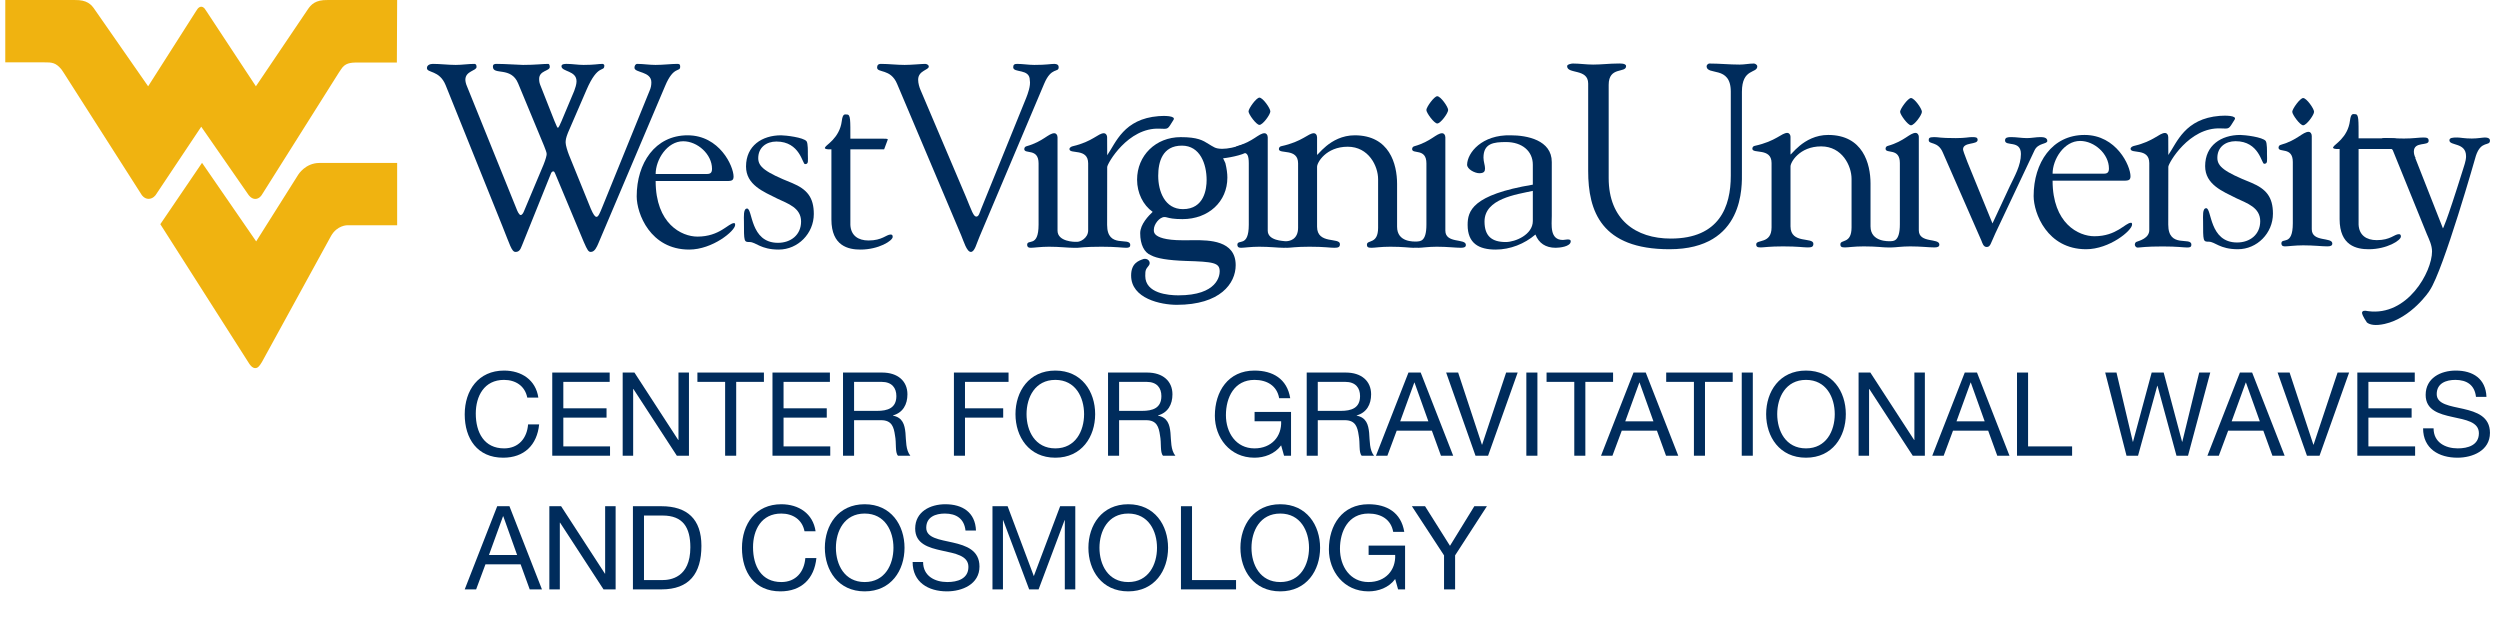
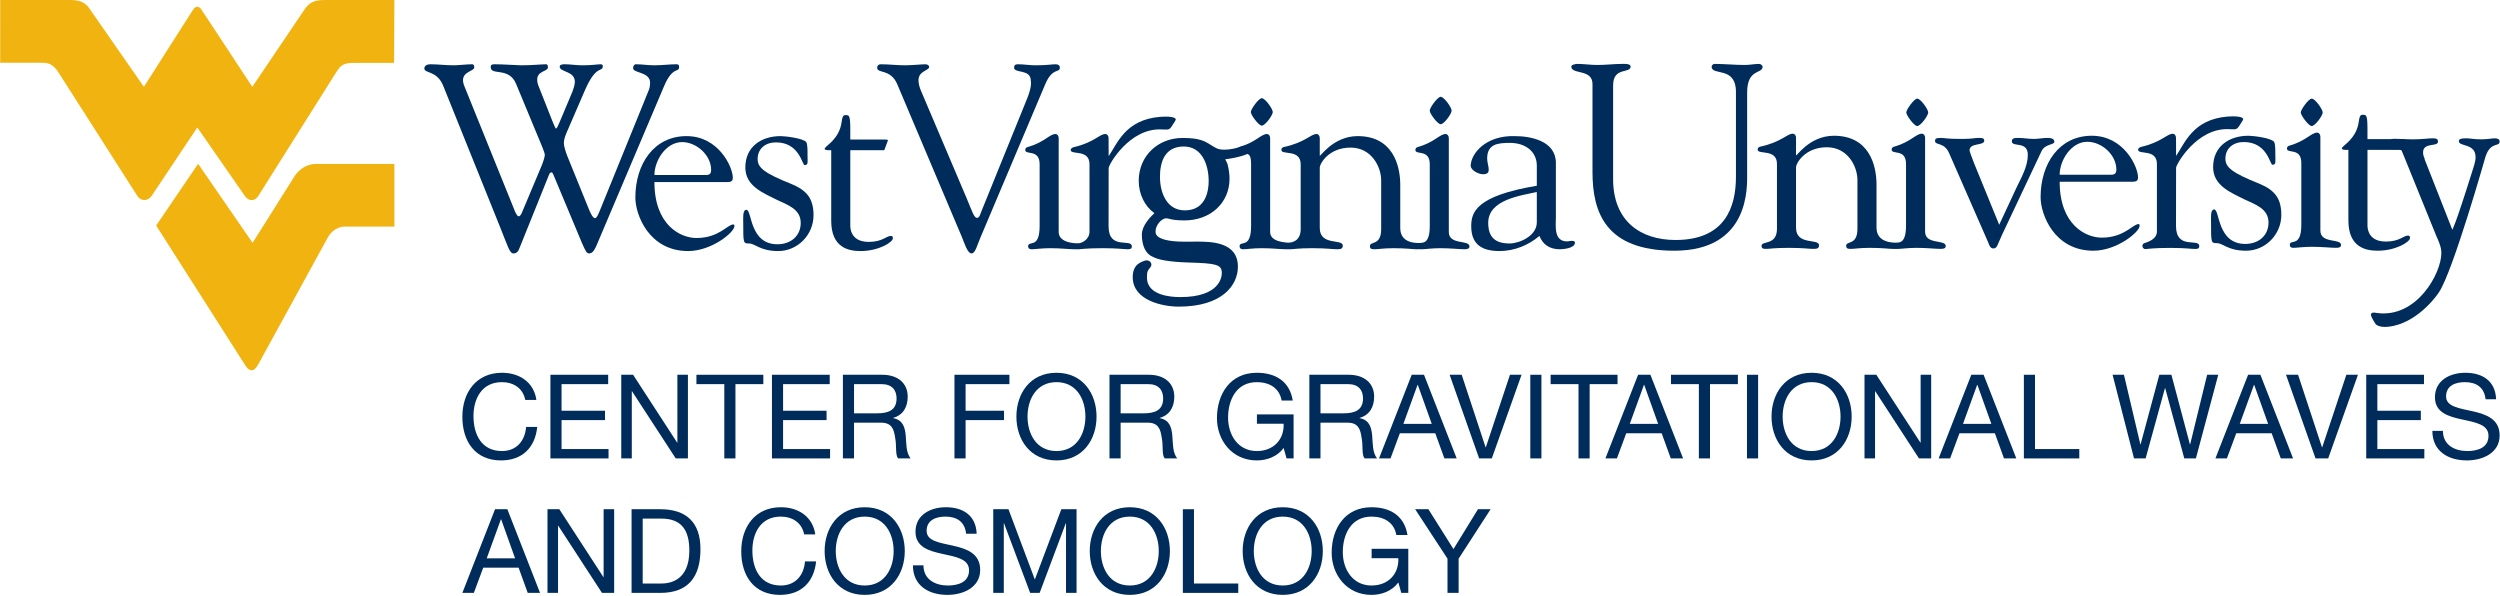
- <svg xmlns="http://www.w3.org/2000/svg" width="491" height="122" viewBox="0 0 491 122" version="1.1" role="img" aria-labelledby="title description">
+ <svg xmlns="http://www.w3.org/2000/svg" width="488.1" height="116.2" viewBox="1 0 488.1 116.2" version="1.1" role="img" aria-labelledby="title description">
  <defs>
    <clipPath id="clip-0">
      <path clip-rule="nonzero" d="M 1.035 0 L 78 0 L 78 40 L 1.035 40 Z M 1.035 0 " />
    </clipPath>
  </defs>
  <g>
    <g fill="#F0B310">
      <g clip-path="url(#clip-0)">
        <path fill-rule="nonzero" fill="#F0B310" fill-opacity="1" d="M 78 -0.004 L 65.117 -0.004 L 64.34 0.004 C 61.965 -0.035 61.098 0.852 60.387 1.945 L 50.258 16.949 L 40.574 2.246 L 40.25 1.766 C 40.25 1.766 39.988 1.336 39.523 1.32 L 39.52 1.32 C 39.055 1.336 38.789 1.766 38.789 1.766 L 38.465 2.246 L 29.094 16.949 L 18.652 1.945 C 17.941 0.852 17.078 -0.035 14.699 0.004 L 13.926 -0.004 L 1.039 -0.004 L 1.035 12.246 L 8.625 12.246 C 10.223 12.23 10.961 12.305 12.059 13.621 L 12.512 14.289 L 27.828 38.277 C 27.828 38.277 28.324 39.051 29.172 39.055 C 30.082 39.059 30.59 38.273 30.59 38.273 L 39.52 24.891 L 39.523 24.891 L 48.797 38.254 C 48.797 38.254 49.32 39.051 50.105 39.07 C 50.953 39.09 51.418 38.273 51.418 38.273 L 66.531 14.289 L 66.98 13.621 C 67.766 12.395 68.754 12.266 70.348 12.281 L 77.945 12.277 L 78 -0.004 " />
      </g>
      <path fill-rule="nonzero" fill="#F0B310" fill-opacity="1" d="M 58.57 34.312 L 50.312 47.41 L 39.68 31.98 L 31.488 44.031 L 48.75 71.113 C 49.348 72.129 49.82 72.285 50.059 72.293 C 50.582 72.316 50.887 72.035 51.449 71.09 L 65.008 46.355 C 66.211 44.211 68.227 44.238 68.227 44.238 L 78 44.238 L 78 32.004 L 62.738 32.004 C 59.961 32.004 58.57 34.312 58.57 34.312 " />
    </g>
    <g fill="#002C5C">
      <path d="M 98.695 44.477 C 100.121 47.996 100.48 49.477 101.242 49.477 C 101.805 49.477 102.164 49.223 102.52 48.203 L 108.23 34.02 C 108.387 33.664 108.59 33.664 108.695 33.664 C 108.848 33.664 108.945 33.867 109.051 34.125 L 114.66 47.535 C 115.375 49.168 115.578 49.477 116.039 49.477 C 116.801 49.477 117.211 48.508 117.52 47.793 L 130.629 16.883 C 132.309 12.848 133.586 14.23 133.586 13.105 C 133.586 12.547 133.332 12.547 132.973 12.547 C 131.801 12.547 130.27 12.75 128.738 12.75 C 127.516 12.75 126.344 12.547 125.168 12.547 C 124.812 12.547 124.609 12.898 124.609 13.309 C 124.609 14.332 127.926 13.973 127.926 16.168 C 127.926 16.777 127.82 17.289 127.566 17.852 L 118.281 40.703 C 117.824 41.828 117.52 42.59 117.16 42.59 C 116.855 42.59 116.551 42.18 116.039 41.008 L 111.754 30.449 C 111.449 29.684 111.09 28.512 111.09 28 C 111.09 27.543 111.141 27.082 111.551 26.062 L 115.168 17.699 C 117.465 12.34 118.691 14.281 118.691 12.848 C 118.691 12.699 118.488 12.547 118.332 12.547 C 117.465 12.547 116.855 12.75 114.609 12.75 C 113.488 12.75 112.418 12.547 111.293 12.547 C 110.988 12.547 110.273 12.547 110.273 13.004 C 110.273 14.125 113.281 13.82 113.23 16.012 C 113.23 16.523 112.977 17.34 112.777 17.852 L 110.273 23.816 C 109.969 24.531 109.715 25.094 109.559 25.094 C 109.457 25.094 109.305 24.738 108.898 23.77 L 106.242 17.035 C 105.988 16.422 105.887 16.117 105.887 15.504 C 105.887 13.82 107.977 13.973 107.977 13.152 C 107.977 12.848 107.879 12.547 107.672 12.547 C 106.551 12.547 105.172 12.75 102.727 12.75 C 102.012 12.75 99.305 12.547 97.57 12.547 C 97.113 12.547 96.809 12.594 96.809 13.105 C 96.809 14.84 100.375 13.004 101.758 16.371 L 106.859 28.664 C 107.113 29.324 107.367 29.938 107.367 30.246 C 107.367 30.551 107.164 31.316 106.754 32.336 L 102.98 41.316 C 102.777 41.875 102.52 42.234 102.266 42.234 C 101.957 42.234 101.602 41.469 101.398 40.906 L 91.707 16.93 C 91.5 16.473 91.398 15.961 91.398 15.656 C 91.398 13.922 93.594 13.922 93.594 13.152 C 93.594 12.801 93.492 12.547 93.184 12.547 C 91.961 12.547 90.738 12.75 89.512 12.75 C 88.035 12.75 86.5 12.547 85.023 12.547 C 84.512 12.547 83.848 12.75 83.848 13.363 C 83.848 14.383 86.301 13.719 87.523 16.727 L 98.695 44.477 " fill-rule="nonzero" />
      <path d="M 142.34 35.551 C 143.508 35.551 144.074 35.602 144.074 34.684 C 144.074 32.641 141.32 26.574 135.043 26.574 C 128.668 26.574 125.047 32.031 125.047 38.562 C 125.047 41.926 127.699 49.016 135.352 49.016 C 139.941 49.016 144.383 45.344 144.383 44.176 C 144.383 44.02 144.383 43.816 144.176 43.816 C 143.055 43.816 141.371 46.469 136.984 46.469 C 133.871 46.469 128.77 43.969 128.77 35.551 Z M 128.77 34.172 C 128.77 31.367 131.012 27.742 134.18 27.742 C 136.984 27.742 139.84 30.297 139.84 33.152 C 139.84 33.918 139.535 34.172 138.816 34.172 L 128.77 34.172 " fill-rule="evenodd" />
      <path d="M 152.691 39.02 C 154.73 39.988 157.332 40.809 157.332 43.508 C 157.332 46.16 155.293 47.691 152.789 47.691 C 147.281 47.691 147.848 40.957 146.727 40.957 C 145.961 40.957 146.109 42.59 146.109 43.457 C 146.109 47.488 146.109 47.535 147.23 47.535 C 148.457 47.535 149.375 49.016 152.945 49.016 C 156.719 49.016 159.832 45.852 159.832 42.031 C 159.832 38.766 158.508 37.18 155.598 35.957 C 150.242 33.82 148.918 32.746 148.918 31.062 C 148.918 28.973 150.5 27.797 152.488 27.797 C 157.129 27.797 157.59 32.234 158.098 32.234 C 158.863 32.234 158.66 31.621 158.66 30.246 C 158.66 29.891 158.711 28.152 158.406 27.742 C 157.793 26.98 154.273 26.574 153.406 26.574 C 149.68 26.574 146.52 28.613 146.52 32.695 C 146.52 36.316 149.938 37.641 152.691 39.02 " fill-rule="nonzero" />
      <path d="M 163.289 43.102 C 163.289 48.355 166.656 49.016 169.004 49.016 C 172.574 49.016 175.328 47.281 175.328 46.516 C 175.328 46.109 175.125 46.062 174.922 46.062 C 174.055 46.062 173.289 47.23 170.582 47.23 C 168.543 47.23 167.117 46.262 167.012 44.176 L 167.012 29.324 L 173.645 29.324 L 174.34 27.461 C 174.492 27.207 173.902 27.238 172.621 27.238 L 167.012 27.238 C 167.012 23.562 167.062 22.492 166.352 22.492 C 165.941 22.492 165.523 22.203 165.324 23.781 C 164.898 27.172 162.137 28.5 162.105 28.895 C 162.379 28.625 161.164 29.441 163.289 29.324 L 163.289 43.102 " fill-rule="evenodd" />
      <path d="M 188.793 46.262 C 189.25 47.332 189.863 49.477 190.68 49.477 C 191.441 49.477 191.801 47.793 192.363 46.516 L 205.062 16.473 C 206.492 13.055 207.922 14.332 207.922 13.207 C 207.922 12.75 207.613 12.547 207.055 12.547 C 206.336 12.547 205.574 12.75 203.129 12.75 C 202.004 12.75 200.883 12.547 199.758 12.547 C 199.246 12.547 198.992 12.699 198.992 13.207 C 198.992 14.383 202.254 13.41 202.254 15.758 C 202.461 16.832 201.848 18.461 201.543 19.227 L 192.668 41.113 C 192.41 41.723 192.258 42.539 191.75 42.539 C 191.184 42.539 190.832 41.367 189.711 38.664 L 180.781 17.645 C 180.578 17.188 180.324 16.371 180.324 15.656 C 180.324 13.82 182.465 13.77 182.41 13.055 C 182.41 12.75 182.008 12.547 181.699 12.547 C 180.988 12.547 179.047 12.75 177.668 12.75 C 176.141 12.75 174.559 12.547 172.977 12.547 C 172.516 12.547 172.262 12.801 172.262 13.258 C 172.262 14.383 174.918 13.41 176.191 16.473 L 188.793 46.262 " fill-rule="nonzero" />
      <path d="M 247.352 19.172 C 246.738 19.172 245.211 21.316 245.211 21.879 C 245.211 22.438 246.738 24.531 247.352 24.531 C 248.016 24.531 249.496 22.492 249.496 21.879 C 249.496 21.262 248.016 19.172 247.352 19.172 " fill-rule="nonzero" />
      <path d="M 282.277 18.898 C 281.668 18.898 280.137 21.043 280.137 21.602 C 280.137 22.164 281.668 24.254 282.277 24.254 C 282.941 24.254 284.418 22.215 284.418 21.602 C 284.418 20.992 282.941 18.898 282.277 18.898 " fill-rule="nonzero" />
      <path d="M 301.047 43.406 C 301.047 46.109 297.578 47.535 295.742 47.535 C 293.035 47.535 291.559 46.418 291.559 43.508 C 291.559 39.02 297.781 38.203 301.047 37.488 Z M 301.047 36.266 C 289.109 38.254 288.242 41.469 288.242 44.176 C 288.242 47.793 290.434 49.016 293.754 49.016 C 296.609 49.016 299.414 47.895 301.559 46.062 C 302.219 47.742 303.543 48.664 305.535 48.664 C 306.25 48.664 308.492 48.457 308.492 47.387 C 308.492 47.027 308.086 47.027 307.832 47.027 C 307.625 47.027 307.168 47.129 306.961 47.129 C 304.309 47.129 304.77 44.121 304.77 42.387 L 304.77 31.824 C 304.77 27.492 299.871 26.574 296.711 26.574 C 291.051 26.422 288.195 29.992 288.137 32.336 C 288.137 33.254 289.672 34.02 290.539 34.02 C 291.512 34.02 291.66 33.613 291.66 33.055 C 291.66 32.488 291.355 31.723 291.355 30.961 C 291.355 28.152 293.34 27.898 295.789 27.898 C 298.953 27.898 301.047 29.684 301.047 32.336 L 301.047 36.266 " fill-rule="evenodd" />
      <path d="M 211.477 47.488 C 211.043 47.535 207.699 47.469 207.699 45.297 L 207.699 26.98 C 207.699 26.473 207.395 26.164 207.09 26.164 C 205.914 26.164 204.895 27.797 201.629 28.715 C 201.375 28.766 201.168 28.973 201.168 29.277 C 201.168 30.348 203.977 29.02 203.977 32.082 L 203.977 44.121 C 203.977 48.762 201.73 46.824 201.73 48.102 C 201.781 48.609 202.086 48.664 202.496 48.664 C 203.059 48.664 204.383 48.457 206.016 48.457 C 208.105 48.457 209.688 48.664 210.758 48.664 C 210.977 48.664 211.176 48.652 211.328 48.664 C 211.496 48.652 211.496 48.664 211.672 48.664 C 212.031 48.664 212.945 48.457 216.367 48.457 C 219.223 48.457 220.445 48.664 221.16 48.664 C 221.723 48.664 221.977 48.559 221.977 48.102 C 221.977 46.469 217.438 48.918 217.438 44.176 L 217.453 32.805 C 217.453 32.145 221.516 24.996 227.73 25.27 C 229.57 25.352 229.27 25.441 230.48 23.535 C 230.996 22.715 228.613 22.719 227.551 22.809 C 220.691 23.352 219.16 28.027 217.453 30.492 L 217.453 30.391 L 217.438 26.98 C 217.438 26.473 217.129 26.164 216.824 26.164 C 215.648 26.164 214.633 27.797 210.703 28.715 C 210.445 28.766 210.039 28.973 210.039 29.277 C 210.039 30.348 213.715 29.02 213.715 32.082 L 213.715 45.242 C 213.715 46.84 212.016 47.578 211.477 47.488 " fill-rule="evenodd" />
      <path d="M 278.207 47.441 C 277.707 47.43 274.387 47.633 274.387 44.531 L 274.387 36.113 C 274.387 32.234 272.902 26.574 266.07 26.574 C 261.121 26.574 258.57 30.961 258.672 30.348 L 258.672 26.98 C 258.672 26.473 258.367 26.164 258.062 26.164 C 256.887 26.164 255.867 27.797 251.629 28.715 C 251.379 28.766 251.172 28.973 251.172 29.277 C 251.172 30.348 254.945 29.02 254.945 32.082 L 254.945 44.734 C 254.945 47.086 253.215 47.402 252.445 47.379 C 252.105 47.312 248.984 47.301 248.984 45.297 L 248.984 26.98 C 248.984 26.473 248.68 26.164 248.375 26.164 C 247.199 26.164 246.18 27.797 242.914 28.715 C 242.66 28.766 242.027 30.484 242.328 30.449 C 244 30.262 245.262 29.02 245.262 32.082 L 245.262 44.121 C 245.262 48.762 243.016 46.824 243.016 48.102 C 243.07 48.609 243.375 48.664 243.777 48.664 C 244.344 48.664 245.664 48.457 247.301 48.457 C 249.395 48.457 250.973 48.664 252.043 48.664 C 252.18 48.664 252.406 48.676 252.516 48.66 C 252.598 48.668 252.758 48.664 252.855 48.664 C 253.469 48.664 254.488 48.457 257.191 48.457 C 260.152 48.457 261.172 48.664 262.039 48.664 C 262.801 48.664 263.164 48.559 263.164 47.945 C 263.164 46.57 258.672 48.047 258.672 44.531 L 258.672 32.797 C 258.617 31.98 260.41 28.816 264.691 28.816 C 268.82 28.816 270.66 32.641 270.66 35.191 L 270.66 44.734 C 270.66 48.047 268.465 47.027 268.465 48.047 C 268.465 48.559 268.719 48.664 269.387 48.664 C 270.047 48.664 271.121 48.457 273.062 48.457 C 275.559 48.457 276.836 48.664 277.496 48.664 C 277.742 48.664 277.906 48.664 278.113 48.656 C 278.285 48.664 278.457 48.664 278.668 48.664 C 279.23 48.664 280.555 48.457 282.188 48.457 C 284.281 48.457 285.859 48.664 286.93 48.664 C 287.594 48.664 287.898 48.508 287.898 48.102 C 287.898 46.773 283.867 47.895 283.867 45.297 L 283.867 26.98 C 283.867 26.473 283.562 26.164 283.258 26.164 C 282.086 26.164 281.066 27.797 277.797 28.715 C 277.543 28.766 277.34 28.973 277.34 29.277 C 277.34 30.348 280.148 29.02 280.148 32.082 L 280.148 44.121 C 280.148 47.574 278.863 47.359 278.207 47.441 " fill-rule="nonzero" />
      <path d="M 245.121 28.73 C 244.898 28.363 244.379 28.359 244.211 28.355 L 244.094 28.379 C 242.516 28.941 241.156 29.227 240.043 29.227 C 239.414 29.227 238.863 29.129 238.516 28.945 C 238.09 28.73 237.742 28.512 237.406 28.301 C 236.238 27.566 235.23 26.934 231.883 26.934 C 227.004 26.934 223.324 30.527 223.324 35.293 C 223.324 37.887 224.488 40.266 226.383 41.613 C 225.629 42.328 223.934 44.031 223.934 45.801 C 223.934 48.027 224.727 49.609 226.059 50.133 C 227.199 50.758 229.418 51.125 232.844 51.246 C 238.363 51.406 239.547 51.602 239.547 53.297 C 239.547 54.082 239.152 58.004 231.426 58.004 C 229.473 58.004 224.93 57.629 224.93 54.199 C 224.93 53.023 225.016 52.914 225.629 52.145 C 225.816 51.902 225.852 51.602 225.719 51.328 C 225.57 51.02 225.242 50.832 224.863 50.832 C 224.793 50.832 224.719 50.836 224.594 50.863 C 223.621 51.195 222.152 51.695 222.152 54.113 C 222.152 58.664 228.016 59.867 231.121 59.867 C 239.656 59.867 242.688 55.668 242.688 52.074 C 242.688 47.172 237.391 47.172 234.543 47.172 C 234.148 47.172 233.762 47.176 233.375 47.184 C 233.004 47.188 232.645 47.188 232.293 47.188 C 228.762 47.188 227.426 46.566 226.926 46.047 C 226.594 45.699 226.605 45.367 226.617 45.082 C 226.617 44.066 227.703 42.625 228.719 42.625 C 228.898 42.625 229.043 42.664 229.27 42.723 C 229.746 42.844 230.469 43.035 232.242 43.035 C 237.348 43.035 241.055 39.609 241.055 34.883 C 241.055 34.059 240.934 33.148 240.664 32.035 C 240.574 31.828 240.484 31.641 240.406 31.48 C 240.336 31.348 240.27 31.211 240.215 31.09 C 241.953 30.91 244.941 30.211 245.043 29.625 C 245.137 29.438 245.32 29.066 245.121 28.73 Z M 232.328 41.074 C 228.746 41.074 227.473 37.551 227.473 34.535 C 227.473 31.828 228.277 28.602 232.125 28.602 C 235.715 28.602 236.98 32.234 236.98 35.352 C 236.98 37.07 236.527 41.074 232.328 41.074 " fill-rule="nonzero" />
      <path d="M 419.633 47.488 C 419.316 47.566 419.012 48.273 419.684 48.609 C 419.879 48.707 419.582 48.602 419.734 48.609 C 419.898 48.602 419.898 48.609 420.078 48.609 C 420.438 48.609 421.352 48.402 424.77 48.402 C 427.629 48.402 428.852 48.609 429.57 48.609 C 430.125 48.609 430.383 48.508 430.383 48.047 C 430.383 46.418 425.844 48.863 425.844 44.121 L 425.859 32.754 C 425.859 32.094 429.918 24.945 436.137 25.219 C 437.977 25.301 437.676 25.383 438.887 23.48 C 439.402 22.664 437.023 22.668 435.953 22.754 C 429.098 23.301 427.57 27.973 425.859 30.441 L 425.859 30.336 L 425.844 26.93 C 425.844 26.418 425.539 26.113 425.23 26.113 C 424.059 26.113 423.039 27.742 419.109 28.66 C 418.855 28.715 418.445 28.914 418.445 29.223 C 418.445 30.297 422.117 28.969 422.117 32.031 L 422.117 45.191 C 422.117 46.789 420.188 47.277 419.633 47.488 " fill-rule="evenodd" />
      <path d="M 486.273 30.574 C 487.293 27.512 489.027 28.789 489.027 27.613 C 489.027 27.207 488.668 27.004 488.055 27.004 C 487.547 27.004 486.629 27.207 485.453 27.207 C 484.027 27.207 483.211 27.004 482.602 27.004 C 481.68 27.004 481.066 27.055 481.066 27.562 C 481.066 28.684 484.332 27.918 484.332 30.676 C 484.332 31.035 484.332 31.492 483.719 33.328 C 480.27 44.348 479.793 44.855 479.793 44.855 L 474.336 30.98 L 474.434 30.879 C 474.539 31.34 474.082 30.574 474.082 29.758 C 474.082 27.715 476.988 28.738 476.988 27.664 C 476.988 27.105 476.68 27.004 475.914 27.004 C 475.102 27.004 473.926 27.207 472.141 27.207 C 470.762 27.207 469.633 27.098 468.562 27.098 C 467.852 27.098 467.781 27.164 467.551 27.613 C 466.211 30.211 469.441 28.453 469.945 29.504 L 476.633 45.98 C 477.09 47.051 477.652 48.172 477.652 49.395 C 477.652 53.375 472.844 62.156 465.086 61.109 C 464.816 61.074 464.211 60.898 463.969 61.215 C 464.191 61.277 463.27 60.98 464.863 63.336 C 465.434 63.793 466.504 64.023 468.336 63.621 C 473.578 62.469 477.145 57.191 477.195 57.035 C 479.91 53.012 486.273 30.574 486.273 30.574 " fill-rule="evenodd" />
      <path d="M 315.945 16.66 C 315.945 12.988 319.363 14.414 319.363 12.988 C 319.363 12.375 317.988 12.477 317.73 12.477 C 316.148 12.477 314.52 12.684 312.887 12.684 C 311.512 12.684 310.234 12.477 308.91 12.477 C 308.652 12.477 307.781 12.633 307.781 12.988 C 307.781 14.621 311.918 13.395 311.918 16.406 L 311.918 33.594 C 311.918 41.453 314.469 48.949 327.883 48.949 C 342.73 48.949 342.113 36.352 342.113 33.852 L 342.113 18.039 C 342.113 13.348 345.129 14.469 345.129 13.035 C 345.129 12.73 344.719 12.477 344.465 12.477 C 343.543 12.477 342.629 12.684 341.656 12.684 C 339.668 12.684 337.676 12.477 335.688 12.477 C 335.535 12.477 335.18 12.73 335.18 12.988 C 335.18 14.926 339.926 12.781 339.926 17.984 L 339.926 34.516 C 339.926 40.531 337.727 46.855 328.137 46.855 C 321.254 46.855 315.945 43.137 315.945 34.973 L 315.945 16.66 " fill-rule="nonzero" />
      <path d="M 416.699 35.484 C 417.871 35.484 418.43 35.531 418.43 34.617 C 418.43 32.574 415.676 26.504 409.402 26.504 C 403.023 26.504 399.406 31.965 399.406 38.496 C 399.406 41.859 402.055 48.949 409.711 48.949 C 414.301 48.949 418.738 45.277 418.738 44.105 C 418.738 43.949 418.738 43.75 418.535 43.75 C 417.41 43.75 415.73 46.398 411.34 46.398 C 408.23 46.398 403.129 43.902 403.129 35.484 Z M 403.129 34.109 C 403.129 31.301 405.375 27.68 408.535 27.68 C 411.34 27.68 414.195 30.23 414.195 33.09 C 414.195 33.852 413.895 34.109 413.18 34.109 L 403.129 34.109 " fill-rule="evenodd" />
      <path d="M 439.262 38.953 C 441.305 39.922 443.906 40.738 443.906 43.441 C 443.906 46.094 441.863 47.625 439.367 47.625 C 433.855 47.625 434.418 40.891 433.297 40.891 C 432.527 40.891 432.684 42.523 432.684 43.391 C 432.684 47.418 432.684 47.469 433.805 47.469 C 435.031 47.469 435.949 48.949 439.52 48.949 C 443.293 48.949 446.406 45.789 446.406 41.965 C 446.406 38.695 445.078 37.117 442.172 35.891 C 436.812 33.75 435.488 32.68 435.488 30.992 C 435.488 28.902 437.07 27.73 439.062 27.73 C 443.703 27.73 444.16 32.168 444.672 32.168 C 445.434 32.168 445.234 31.559 445.234 30.176 C 445.234 29.82 445.285 28.09 444.977 27.68 C 444.363 26.91 440.844 26.504 439.977 26.504 C 436.254 26.504 433.09 28.543 433.09 32.625 C 433.09 36.246 436.508 37.574 439.262 38.953 " fill-rule="nonzero" />
      <path d="M 459.5 43.035 C 459.5 48.285 462.867 48.949 465.215 48.949 C 468.785 48.949 471.539 47.215 471.539 46.453 C 471.539 46.043 471.336 45.992 471.129 45.992 C 470.262 45.992 469.496 47.164 466.793 47.164 C 464.754 47.164 463.324 46.195 463.227 44.105 L 463.227 29.262 L 469.855 29.262 L 470.551 27.398 C 470.707 27.141 470.109 27.168 468.836 27.168 L 463.227 27.168 C 463.227 23.496 463.273 22.426 462.562 22.426 C 462.156 22.426 461.73 22.133 461.531 23.711 C 461.105 27.105 458.348 28.43 458.316 28.828 C 458.586 28.559 457.375 29.371 459.5 29.262 L 459.5 43.035 " fill-rule="evenodd" />
      <path d="M 386.395 31.809 C 385.793 30.297 385.539 29.492 385.539 29.34 C 385.539 27.836 388.406 28.484 388.406 27.48 C 388.406 26.926 387.953 26.926 387.25 26.926 C 386.645 26.926 385.992 27.125 384.133 27.125 C 380.812 27.125 380.812 26.926 379.855 26.926 C 378.848 26.926 378.801 27.18 378.801 27.527 C 378.801 28.434 380.609 27.68 381.566 29.945 L 389.164 47.301 C 389.312 47.656 389.52 48.508 390.164 48.508 C 390.926 48.508 390.926 47.906 391.879 45.844 L 399.574 29.543 C 400.281 28.031 402.094 28.336 402.094 27.68 C 402.094 26.977 401.234 26.926 400.734 26.926 C 399.879 26.926 398.977 27.125 398.117 27.125 C 397.012 27.125 396.055 26.926 395 26.926 C 394.348 26.926 393.789 26.977 393.789 27.578 C 393.789 28.836 396.91 27.43 396.91 30.246 C 396.91 32.512 395.652 34.625 394.699 36.637 L 391.324 43.883 L 386.395 31.809 " fill-rule="nonzero" />
      <path d="M 371.188 48.602 C 371.359 48.617 371.426 48.594 371.652 48.594 C 372.215 48.594 373.539 48.391 375.172 48.391 C 377.262 48.391 378.844 48.594 379.914 48.594 C 380.578 48.594 380.887 48.438 380.887 48.031 C 380.887 46.707 376.855 47.828 376.855 45.227 L 376.855 26.91 C 376.855 26.402 376.547 26.098 376.242 26.098 C 375.066 26.098 374.047 27.73 370.785 28.648 C 370.527 28.699 370.324 28.902 370.324 29.207 C 370.324 30.281 373.133 28.953 373.133 32.012 L 373.133 44.055 C 373.133 47.531 371.812 47.34 371.246 47.371 C 371.062 47.371 367.371 47.598 367.371 44.461 L 367.371 36.043 C 367.371 32.168 365.891 26.504 359.055 26.504 C 354.105 26.504 351.555 30.895 351.656 30.281 L 351.656 26.91 C 351.656 26.402 351.348 26.098 351.043 26.098 C 349.871 26.098 348.852 27.73 344.617 28.648 C 344.359 28.699 344.16 28.902 344.16 29.207 C 344.16 30.281 347.934 28.953 347.934 32.012 L 347.934 44.664 C 347.934 47.98 344.922 46.961 344.922 47.98 C 344.922 48.492 345.176 48.594 345.836 48.594 C 346.453 48.594 347.473 48.391 350.176 48.391 C 353.133 48.391 354.156 48.594 355.023 48.594 C 355.789 48.594 356.148 48.492 356.148 47.879 C 356.148 46.5 351.656 47.98 351.656 44.461 L 351.656 32.73 C 351.605 31.914 353.391 28.75 357.676 28.75 C 361.809 28.75 363.645 32.574 363.645 35.129 L 363.645 44.664 C 363.645 47.98 361.449 46.961 361.449 47.98 C 361.449 48.492 361.707 48.594 362.367 48.594 C 363.031 48.594 364.105 48.391 366.043 48.391 C 368.543 48.391 369.812 48.594 370.477 48.594 C 370.695 48.594 371.004 48.602 371.188 48.602 " fill-rule="nonzero" />
      <path d="M 375.32 19.254 C 374.711 19.254 373.18 21.398 373.18 21.957 C 373.18 22.516 374.711 24.609 375.32 24.609 C 375.984 24.609 377.465 22.57 377.465 21.957 C 377.465 21.348 375.984 19.254 375.32 19.254 " fill-rule="nonzero" />
      <path d="M 450.309 43.848 C 450.309 48.488 448.062 46.551 448.062 47.824 C 448.113 48.336 448.418 48.387 448.828 48.387 C 449.391 48.387 450.719 48.184 452.352 48.184 C 454.441 48.184 456.023 48.387 457.094 48.387 C 457.754 48.387 458.066 48.23 458.066 47.824 C 458.066 46.5 454.031 47.621 454.031 45.02 L 454.031 26.707 C 454.031 26.195 453.727 25.891 453.422 25.891 C 452.246 25.891 451.223 27.52 447.961 28.441 C 447.707 28.492 447.504 28.695 447.504 29 C 447.504 30.074 450.309 28.746 450.309 31.809 L 450.309 43.848 " fill-rule="nonzero" />
      <path d="M 452.34 19.254 C 451.73 19.254 450.199 21.398 450.199 21.957 C 450.199 22.516 451.73 24.609 452.34 24.609 C 453.004 24.609 454.484 22.57 454.484 21.957 C 454.484 21.348 453.004 19.254 452.34 19.254 " fill-rule="nonzero" />
    </g>
    <g fill="#002C5C" aria-label="CENTER FOR GRAVITATIONAL WAVES">
      <path d="M675 499C653 651 530 731 381 731C161 731 43 562 43 355C43 147 151 -17 373 -17C553 -17 664 91 682 269H587C578 151 506 63 381 63C210 63 138 199 138 362C138 511 210 651 380 651C479 651 560 600 580 499Z" transform="translate(90.28665 89.50312) scale(0.02287729 -0.02287729)" />
      <path d="M78 0H574V80H173V327H544V407H173V634H571V714H78Z" transform="translate(106.679 89.50312) scale(0.02287729 -0.02287729)" />
      <path d="M77 0H167V573H169L542 0H646V714H556V135H554L178 714H77Z" transform="translate(120.5321 89.50312) scale(0.02287729 -0.02287729)" />
      <path d="M240 0H335V634H573V714H2V634H240Z" transform="translate(136.9245 89.50312) scale(0.02287729 -0.02287729)" />
      <path d="M78 0H574V80H173V327H544V407H173V634H571V714H78Z" transform="translate(149.931 89.50312) scale(0.02287729 -0.02287729)" />
      <path d="M173 385V634H409C498 634 536 582 536 512C536 408 460 385 371 385ZM78 0H173V305H405C497 305 514 246 524 176C538 106 523 29 550 0H656C616 49 620 127 614 197C607 267 590 328 507 344V346C593 370 631 441 631 527C631 641 548 714 414 714H78Z" transform="translate(163.7841 89.50312) scale(0.02287729 -0.02287729)" />
      <path d="M78 0H173V327H501V407H173V634H547V714H78Z" transform="translate(185.5649 89.50312) scale(0.02287729 -0.02287729)" />
      <path d="M38 357C38 163 153 -17 380 -17C607 -17 722 163 722 357C722 551 607 731 380 731C153 731 38 551 38 357ZM133 357C133 501 206 651 380 651C554 651 627 501 627 357C627 213 554 63 380 63C206 63 133 213 133 357Z" transform="translate(198.5714 89.50312) scale(0.02287729 -0.02287729)" />
      <path d="M173 385V634H409C498 634 536 582 536 512C536 408 460 385 371 385ZM78 0H173V305H405C497 305 514 246 524 176C538 106 523 29 550 0H656C616 49 620 127 614 197C607 267 590 328 507 344V346C593 370 631 441 631 527C631 641 548 714 414 714H78Z" transform="translate(215.8332 89.50312) scale(0.02287729 -0.02287729)" />
      <path d="M637 0H697V376H384V296H612C618 166 530 63 383 63C224 63 138 199 138 348C138 501 210 651 383 651C489 651 576 602 595 494H690C663 661 539 731 383 731C157 731 43 551 43 343C43 157 170 -17 383 -17C467 -17 557 14 612 89Z" transform="translate(237.614 89.50312) scale(0.02287729 -0.02287729)" />
      <path d="M173 385V634H409C498 634 536 582 536 512C536 408 460 385 371 385ZM78 0H173V305H405C497 305 514 246 524 176C538 106 523 29 550 0H656C616 49 620 127 614 197C607 267 590 328 507 344V346C593 370 631 441 631 527C631 641 548 714 414 714H78Z" transform="translate(254.8529 89.50312) scale(0.02287729 -0.02287729)" />
      <path d="M-7 0H91L171 215H473L551 0H656L377 714H272ZM322 628H324L443 295H201Z" transform="translate(270.3988 89.50312) scale(0.02287729 -0.02287729)" />
      <path d="M-1 714 251 0H359L613 714H514L308 95H306L102 714Z" transform="translate(284.0459 89.50312) scale(0.02287729 -0.02287729)" />
      <path d="M82 0H177V714H82Z" transform="translate(297.899 89.50312) scale(0.02287729 -0.02287729)" />
      <path d="M240 0H335V634H573V714H2V634H240Z" transform="translate(303.6992 89.50312) scale(0.02287729 -0.02287729)" />
      <path d="M-7 0H91L171 215H473L551 0H656L377 714H272ZM322 628H324L443 295H201Z" transform="translate(314.601 89.50312) scale(0.02287729 -0.02287729)" />
      <path d="M240 0H335V634H573V714H2V634H240Z" transform="translate(327.1958 89.50312) scale(0.02287729 -0.02287729)" />
      <path d="M82 0H177V714H82Z" transform="translate(340.2024 89.50312) scale(0.02287729 -0.02287729)" />
      <path d="M38 357C38 163 153 -17 380 -17C607 -17 722 163 722 357C722 551 607 731 380 731C153 731 38 551 38 357ZM133 357C133 501 206 651 380 651C554 651 627 501 627 357C627 213 554 63 380 63C206 63 133 213 133 357Z" transform="translate(346.0026 89.50312) scale(0.02287729 -0.02287729)" />
      <path d="M77 0H167V573H169L542 0H646V714H556V135H554L178 714H77Z" transform="translate(363.2643 89.50312) scale(0.02287729 -0.02287729)" />
      <path d="M-7 0H91L171 215H473L551 0H656L377 714H272ZM322 628H324L443 295H201Z" transform="translate(379.6567 89.50312) scale(0.02287729 -0.02287729)" />
      <path d="M78 0H551V80H173V714H78Z" transform="translate(394.3562 89.50312) scale(0.02287729 -0.02287729)" />
      <path d="M914 714H819L674 120H672L514 714H411L251 120H249L109 714H12L195 0H294L459 600H461L624 0H723Z" transform="translate(413.1858 89.50312) scale(0.02287729 -0.02287729)" />
      <path d="M-7 0H91L171 215H473L551 0H656L377 714H272ZM322 628H324L443 295H201Z" transform="translate(433.6962 89.50312) scale(0.02287729 -0.02287729)" />
      <path d="M-1 714 251 0H359L613 714H514L308 95H306L102 714Z" transform="translate(447.3433 89.50312) scale(0.02287729 -0.02287729)" />
      <path d="M78 0H574V80H173V327H544V407H173V634H571V714H78Z" transform="translate(461.1963 89.50312) scale(0.02287729 -0.02287729)" />
      <path d="M581 505C575 662 464 731 318 731C188 731 59 667 59 522C59 391 174 358 288 333C402 308 516 291 516 193C516 90 421 63 335 63C227 63 127 115 127 235H37C37 61 172 -17 332 -17C462 -17 611 44 611 196C611 336 497 376 383 402C268 428 154 441 154 529C154 622 234 651 314 651C412 651 480 607 491 505Z" transform="translate(475.0493 89.50312) scale(0.02287729 -0.02287729)" />
    </g>
    <g fill="#002C5C" aria-label="AND COSMOLOGY">
      <path d="M-7 0H91L171 215H473L551 0H656L377 714H272ZM322 628H324L443 295H201Z" transform="translate(91.43051 115.7556) scale(0.02287729 -0.02287729)" />
      <path d="M77 0H167V573H169L542 0H646V714H556V135H554L178 714H77Z" transform="translate(106.13 115.7556) scale(0.02287729 -0.02287729)" />
      <path d="M78 0H323C561 0 666 135 666 374C666 604 543 714 323 714H78ZM173 634H333C508 634 571 531 571 361C571 98 396 80 331 80H173Z" transform="translate(122.5224 115.7556) scale(0.02287729 -0.02287729)" />
      <path d="M675 499C653 651 530 731 381 731C161 731 43 562 43 355C43 147 151 -17 373 -17C553 -17 664 91 682 269H587C578 151 506 63 381 63C210 63 138 199 138 362C138 511 210 651 380 651C479 651 560 600 580 499Z" transform="translate(144.7379 115.7556) scale(0.02287729 -0.02287729)" />
      <path d="M38 357C38 163 153 -17 380 -17C607 -17 722 163 722 357C722 551 607 731 380 731C153 731 38 551 38 357ZM133 357C133 501 206 651 380 651C554 651 627 501 627 357C627 213 554 63 380 63C206 63 133 213 133 357Z" transform="translate(161.1303 115.7556) scale(0.02287729 -0.02287729)" />
      <path d="M581 505C575 662 464 731 318 731C188 731 59 667 59 522C59 391 174 358 288 333C402 308 516 291 516 193C516 90 421 63 335 63C227 63 127 115 127 235H37C37 61 172 -17 332 -17C462 -17 611 44 611 196C611 336 497 376 383 402C268 428 154 441 154 529C154 622 234 651 314 651C412 651 480 607 491 505Z" transform="translate(178.392 115.7556) scale(0.02287729 -0.02287729)" />
      <path d="M80 0H170V594H172L395 0H476L699 594H701V0H791V714H661L435 114L210 714H80Z" transform="translate(193.0915 115.7556) scale(0.02287729 -0.02287729)" />
      <path d="M38 357C38 163 153 -17 380 -17C607 -17 722 163 722 357C722 551 607 731 380 731C153 731 38 551 38 357ZM133 357C133 501 206 651 380 651C554 651 627 501 627 357C627 213 554 63 380 63C206 63 133 213 133 357Z" transform="translate(212.8926 115.7556) scale(0.02287729 -0.02287729)" />
      <path d="M78 0H551V80H173V714H78Z" transform="translate(230.1544 115.7556) scale(0.02287729 -0.02287729)" />
      <path d="M38 357C38 163 153 -17 380 -17C607 -17 722 163 722 357C722 551 607 731 380 731C153 731 38 551 38 357ZM133 357C133 501 206 651 380 651C554 651 627 501 627 357C627 213 554 63 380 63C206 63 133 213 133 357Z" transform="translate(242.7491 115.7556) scale(0.02287729 -0.02287729)" />
      <path d="M637 0H697V376H384V296H612C618 166 530 63 383 63C224 63 138 199 138 348C138 501 210 651 383 651C489 651 576 602 595 494H690C663 661 539 731 383 731C157 731 43 551 43 343C43 157 170 -17 383 -17C467 -17 557 14 612 89Z" transform="translate(260.0109 115.7556) scale(0.02287729 -0.02287729)" />
      <path d="M646 714H538L329 374L115 714H2L278 292V0H373V292Z" transform="translate(277.2497 115.7556) scale(0.02287729 -0.02287729)" />
    </g>
  </g>
</svg>
